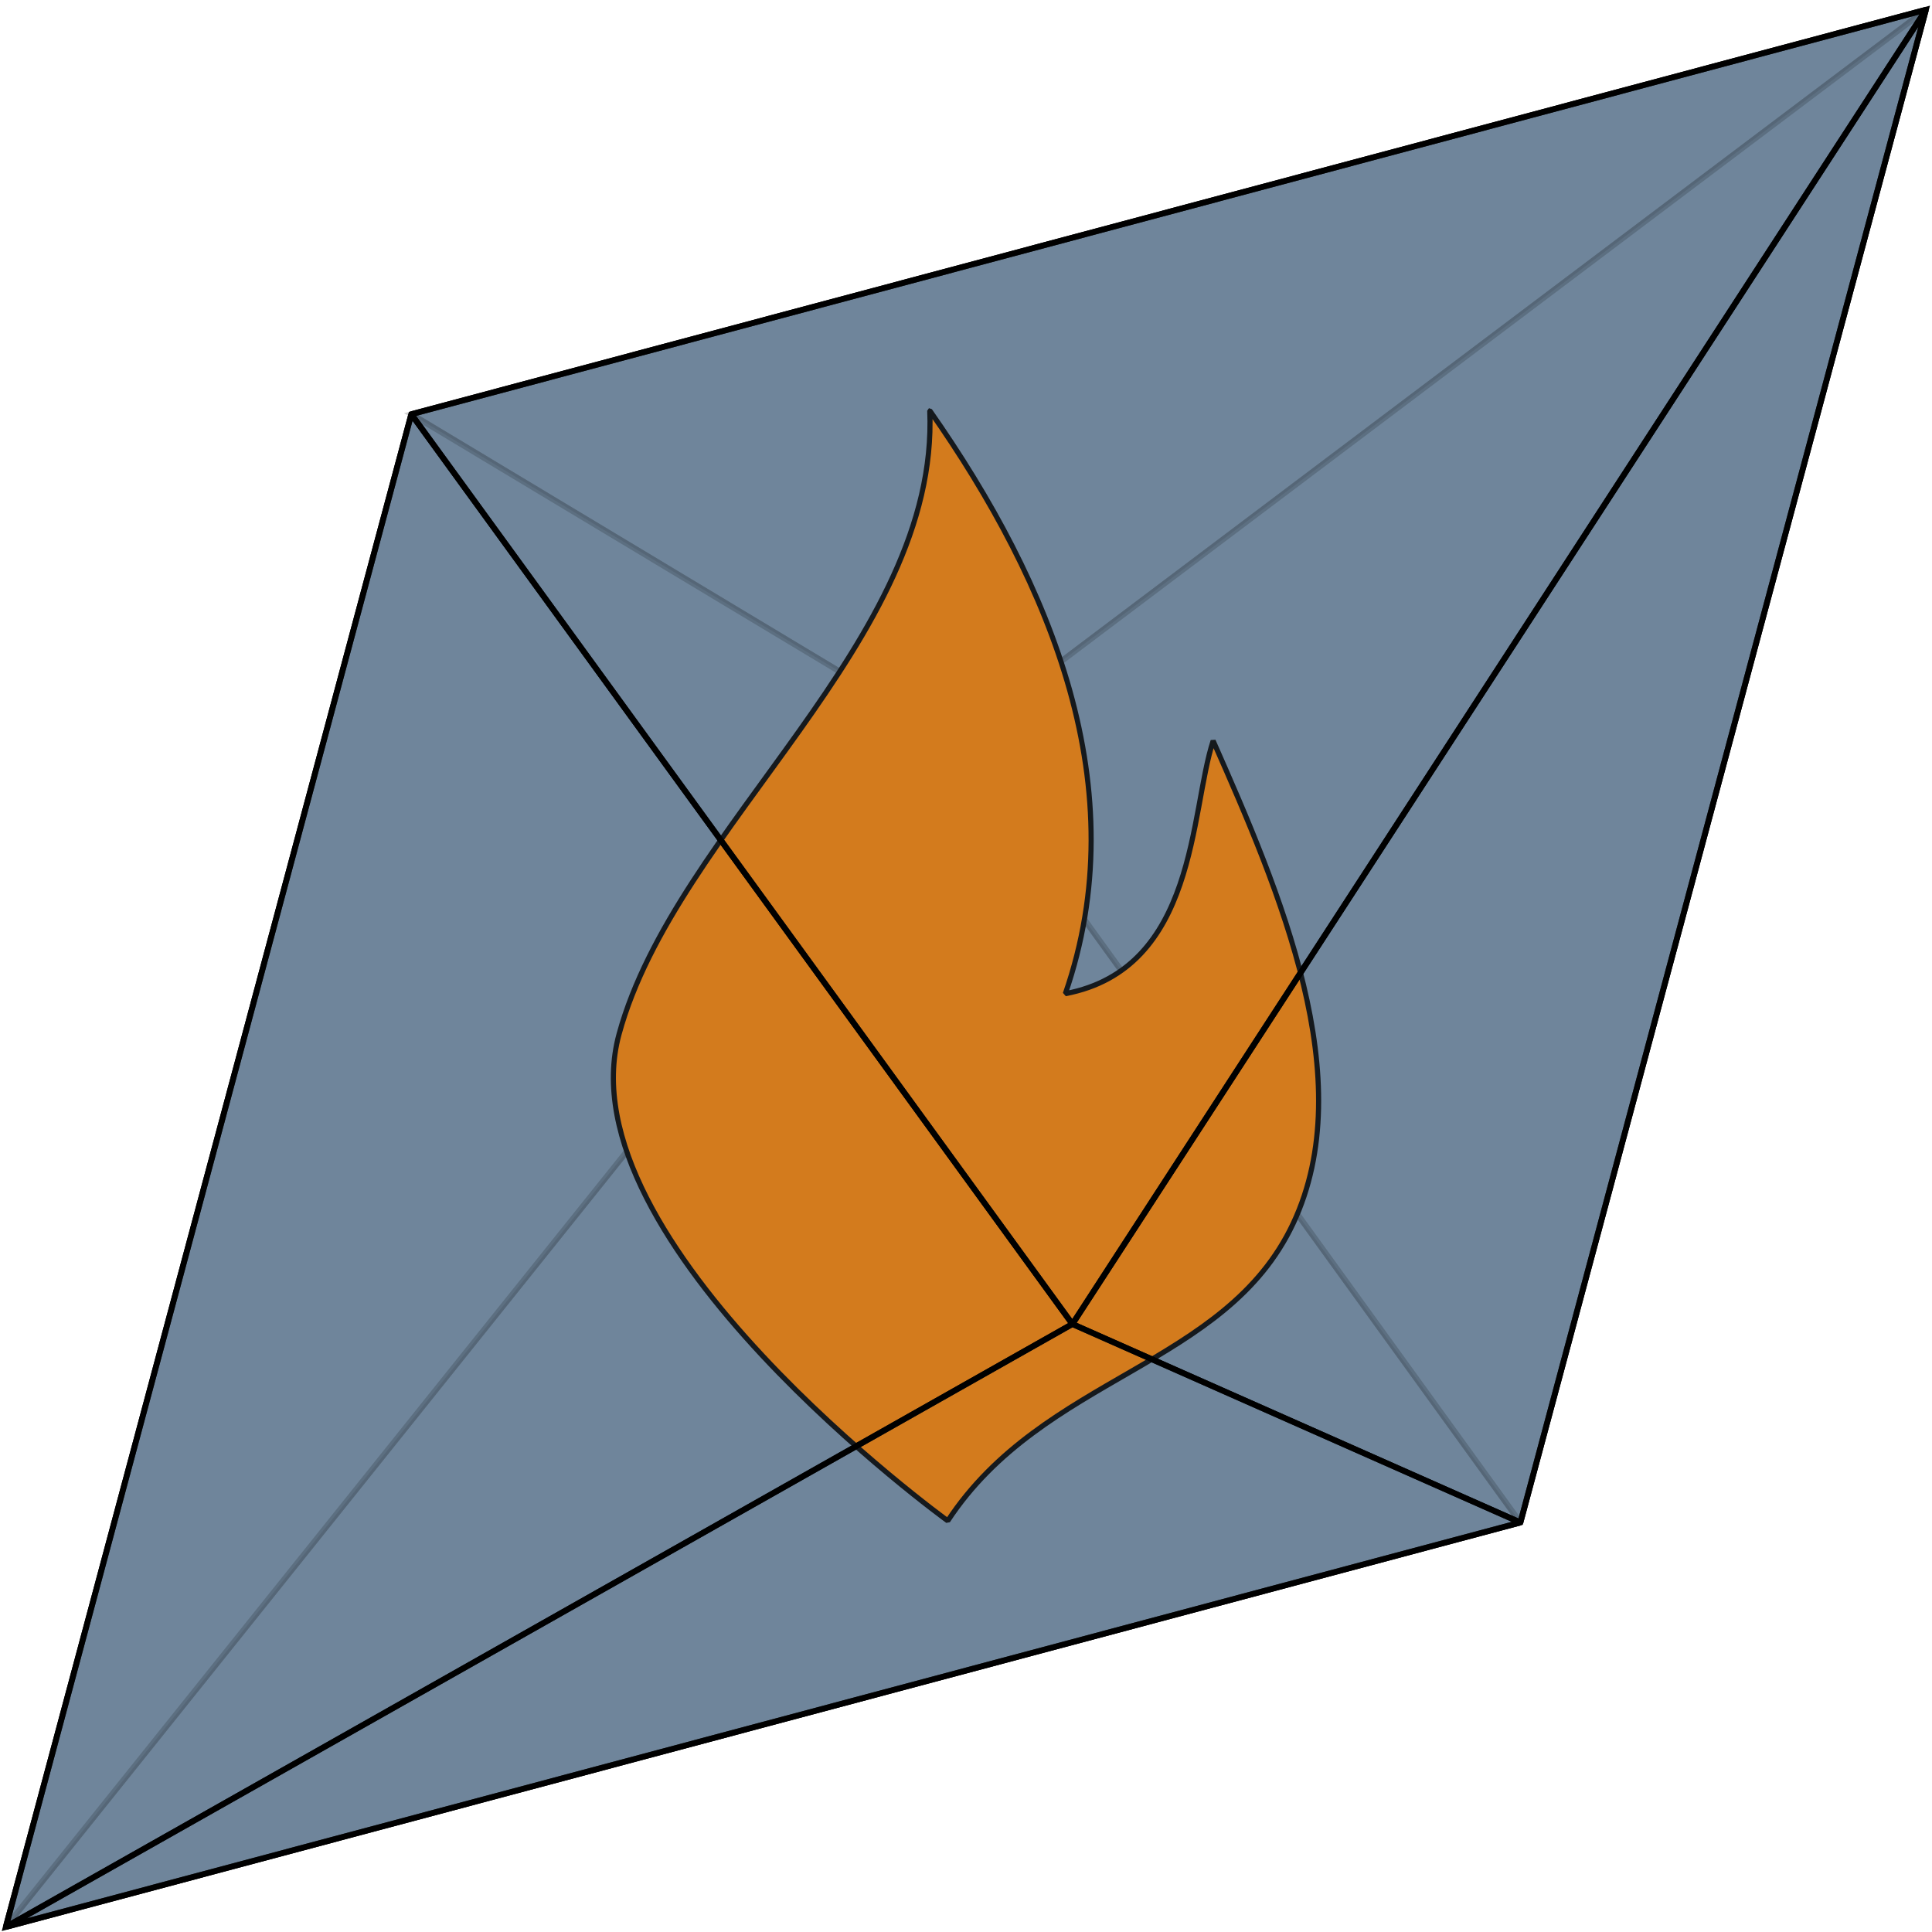
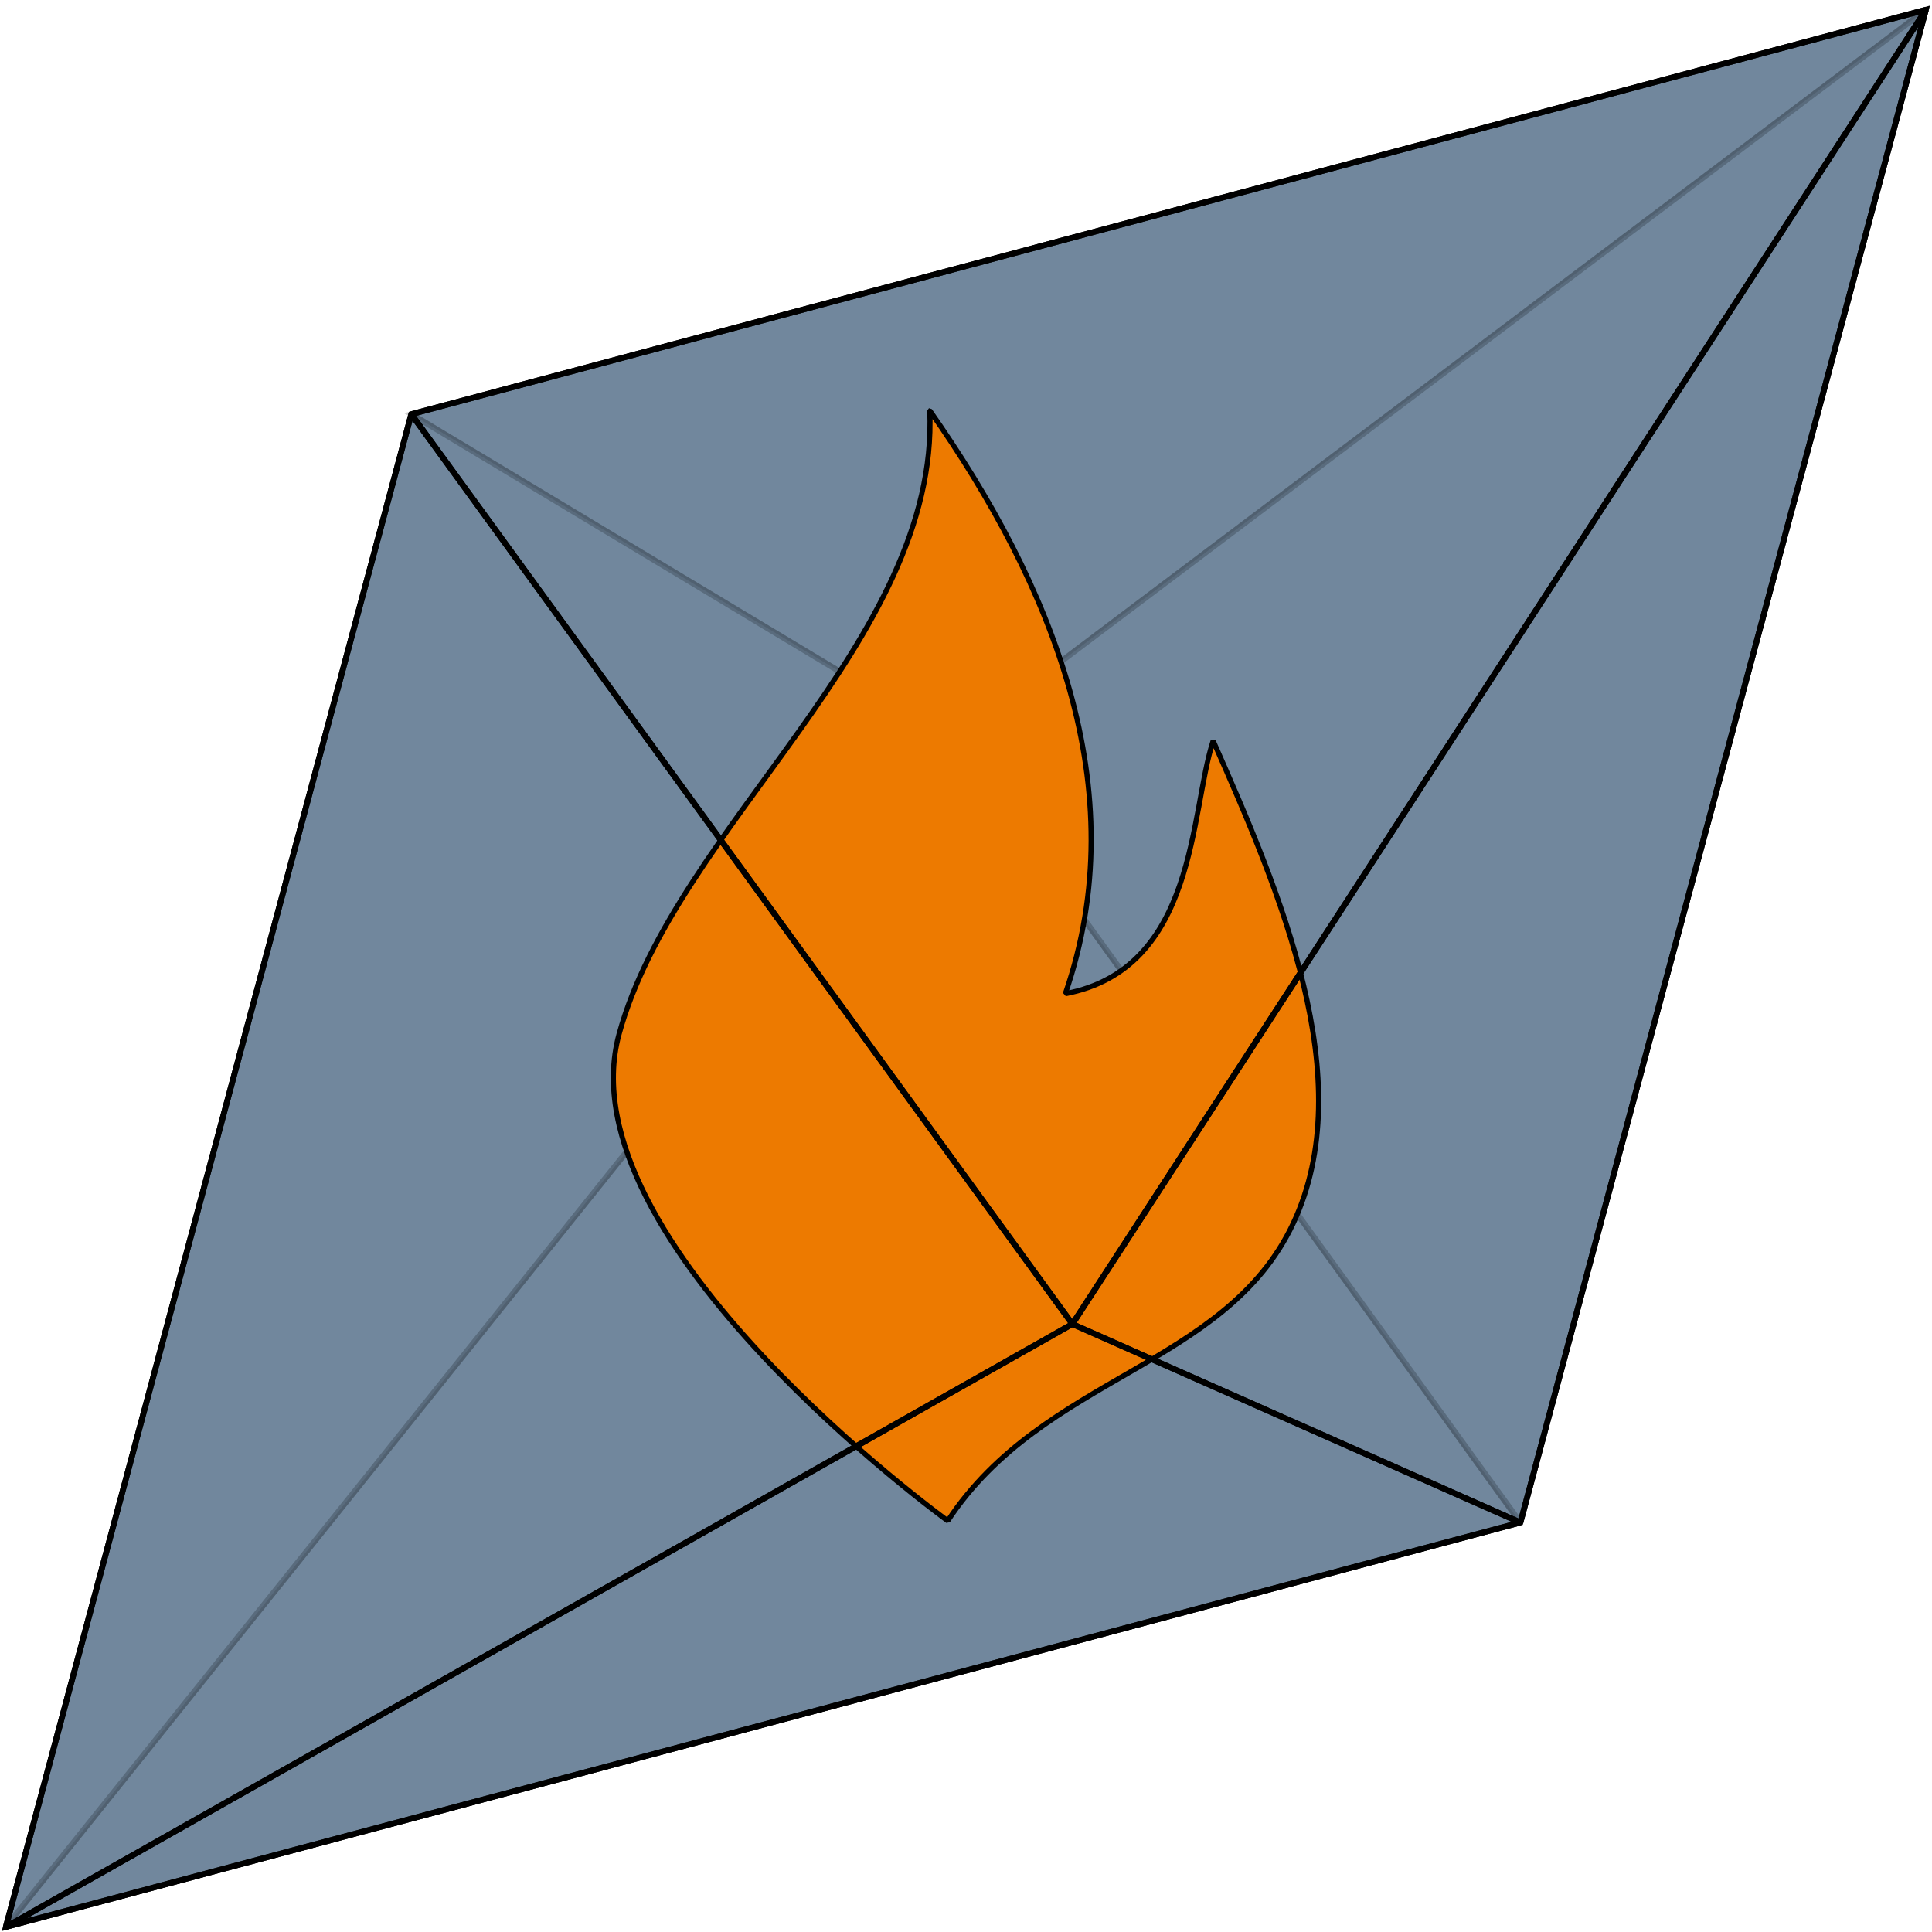
<svg xmlns="http://www.w3.org/2000/svg" width="666.67" height="666.67" version="1.1" viewBox="0 0 666.67 666.67" xml:space="preserve">
  <g stroke="#000" stroke-linecap="round">
    <g>
      <path d="m2.008 664.93 139.93-522 522.63-139.57-139.93 522z" fill="#6a7f94" stop-color="#000000" stroke-width="2" />
      <g fill="#839cb1" opacity=".3" stroke-opacity=".6" stroke-width="2">
        <path d="m664.57 3.36-334.9 252.37-187.73-112.8z" opacity="1" stop-color="#000000" />
        <g stroke-linejoin="bevel">
          <path d="m524.64 525.36-194.97-269.64-327.66 409.2z" opacity="1" stop-color="#000000" />
          <path d="m2.008 664.93 327.66-409.2-187.73-112.8z" opacity="1" stop-color="#000000" />
          <path d="m664.57 3.36-334.9 252.37 194.97 269.64z" opacity="1" stop-color="#000000" />
        </g>
      </g>
      <path d="m320.83 141.69c3.329 79.487-87.657 143.46-107.21 215.15-19.551 71.689 113.42 167.94 113.42 167.94 33.019-50.193 95.895-53.029 119.19-102.6s-4.576-114.47-27.616-166.55c-7.988 24.5-5.521 78.624-51.007 87.259 24.424-70.631-4.726-141.25-46.774-201.2z" fill="#ed7a00" stop-color="#000000" stroke-linejoin="bevel" stroke-width="1.765" />
    </g>
-     <g fill="#6a7f94" fill-opacity=".2" stroke-linejoin="bevel" stroke-width="2">
+     <g fill="none" stroke-linejoin="bevel" stroke-width="2">
      <path d="m2.008 664.93 368.03-208.04-228.11-313.96z" stop-color="#000000" />
      <path d="m664.57 3.36-294.52 453.53 154.6 68.474z" stop-color="#000000" />
      <path d="m141.94 142.93 228.11 313.96 294.52-453.53z" stop-color="#000000" />
      <path d="m2.008 664.93 368.03-208.04 154.6 68.474z" stop-color="#000000" />
    </g>
  </g>
</svg>
